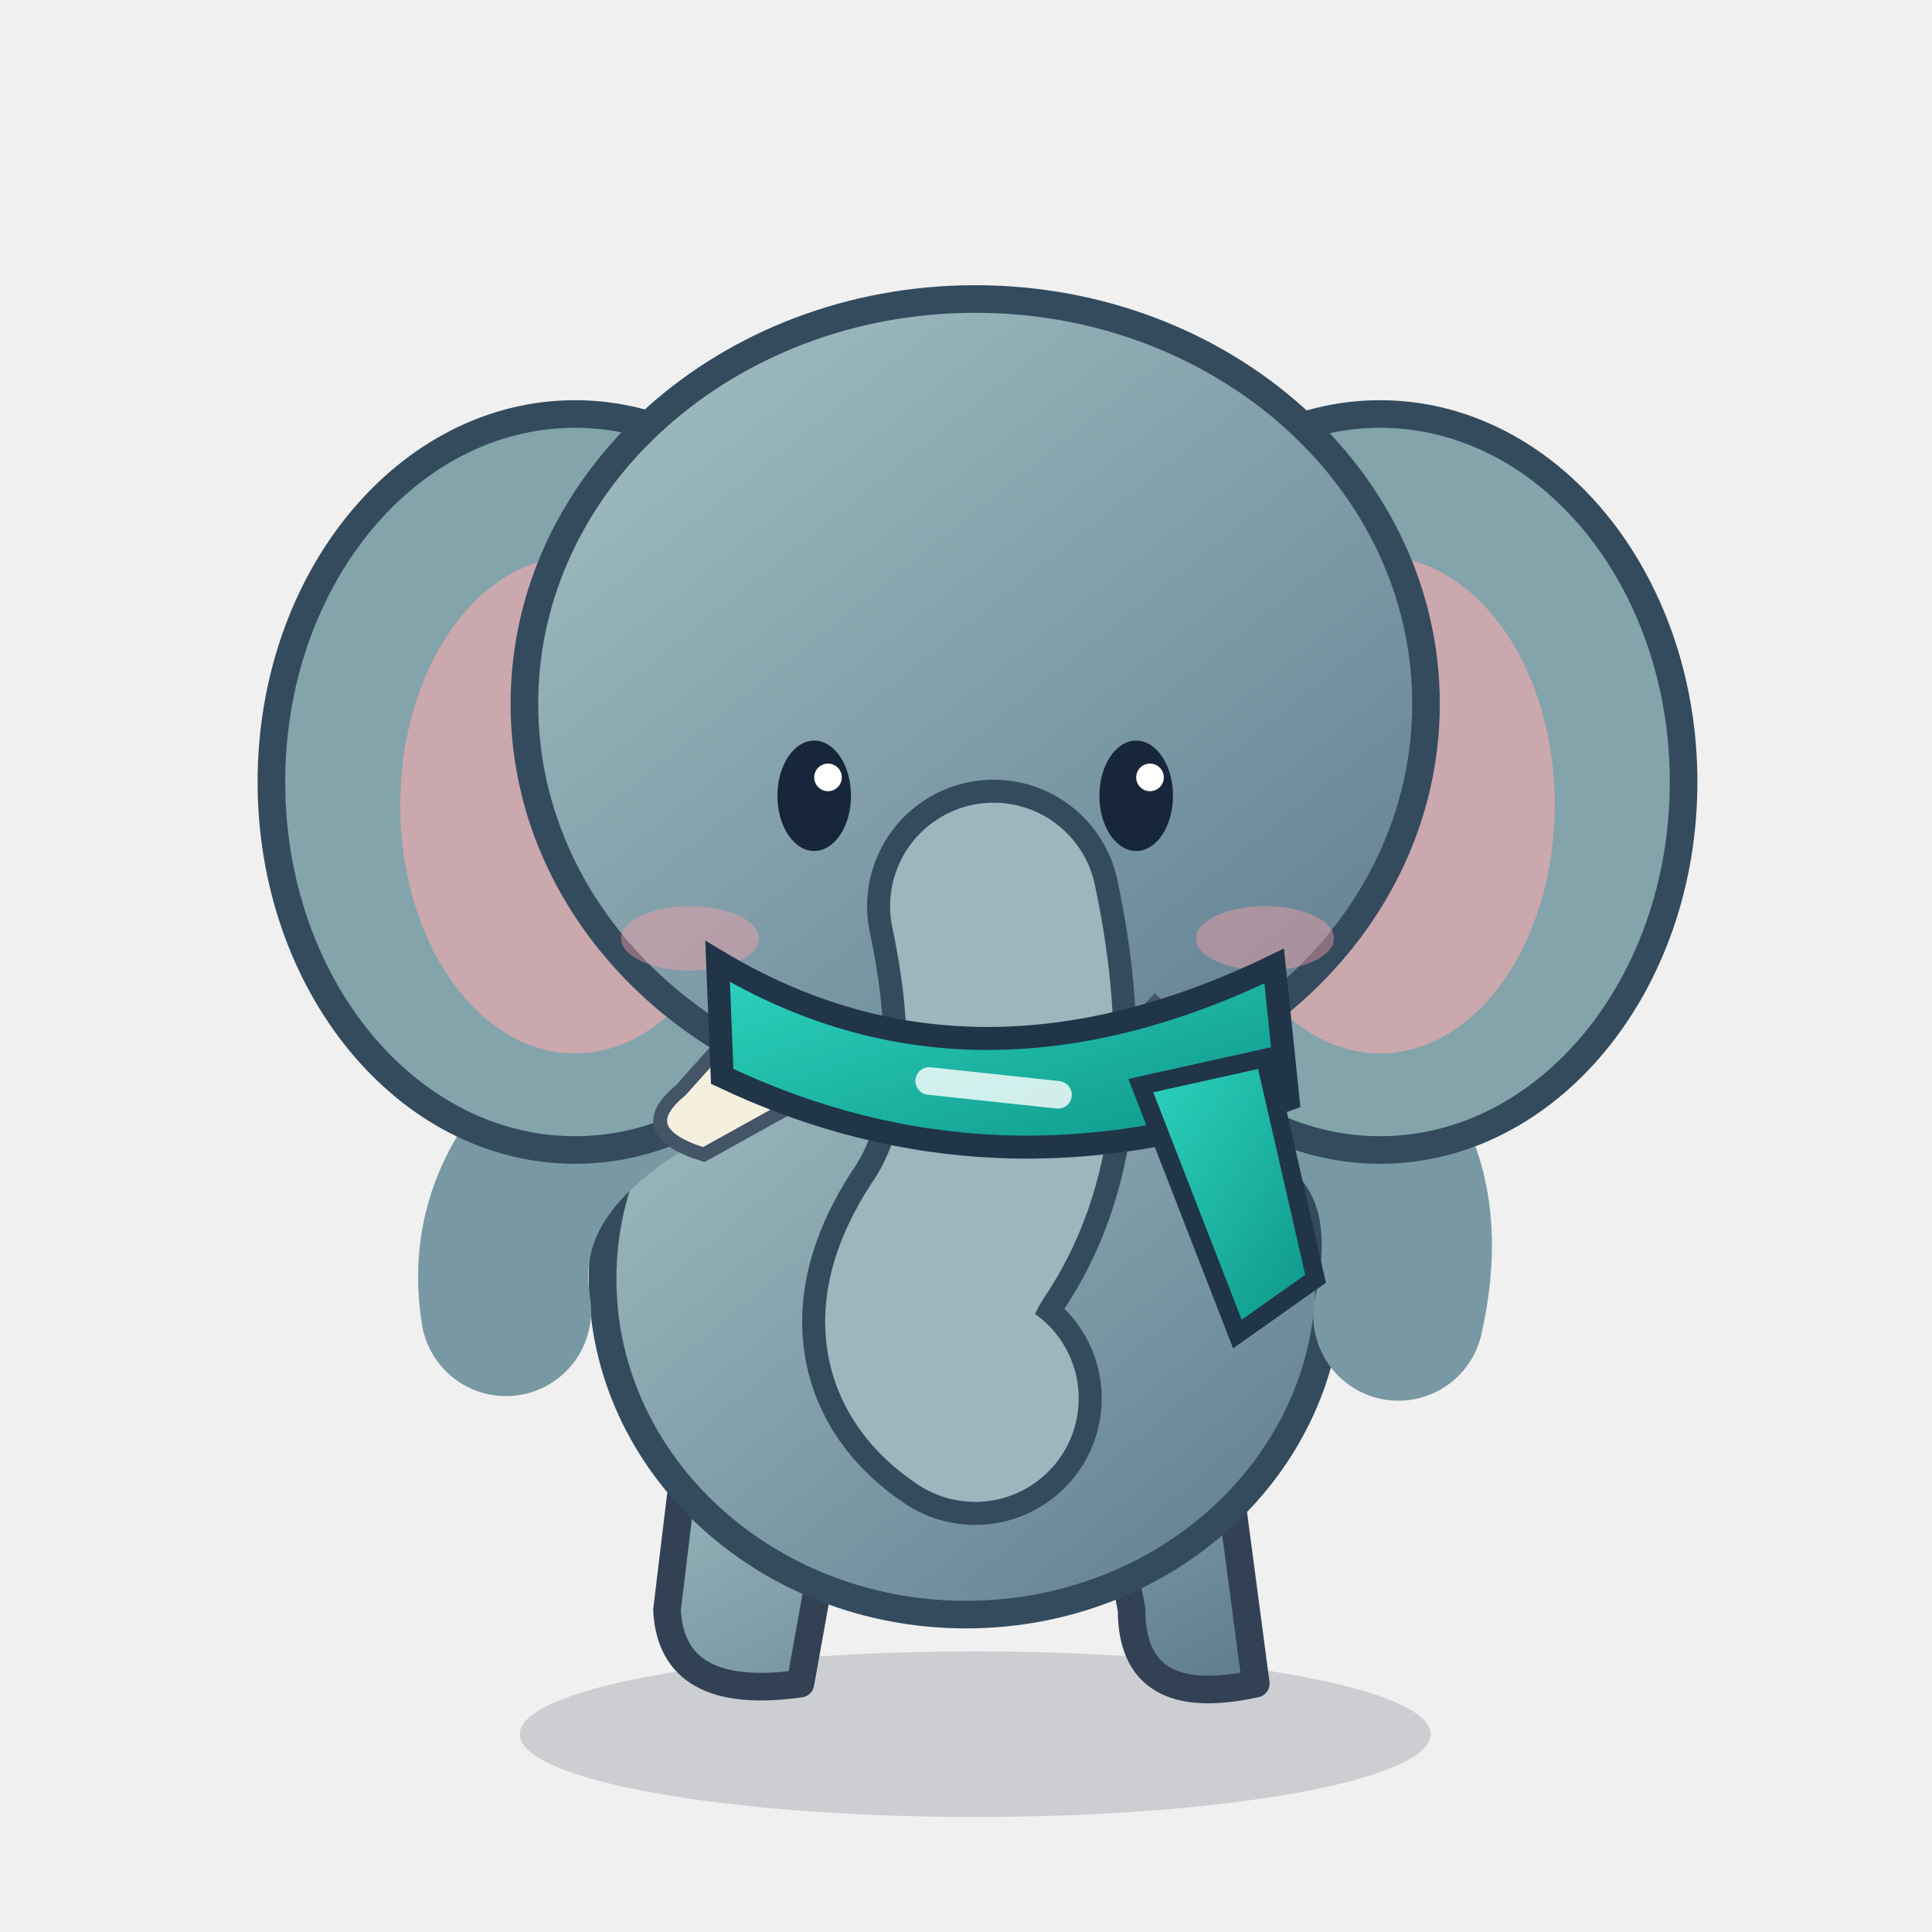
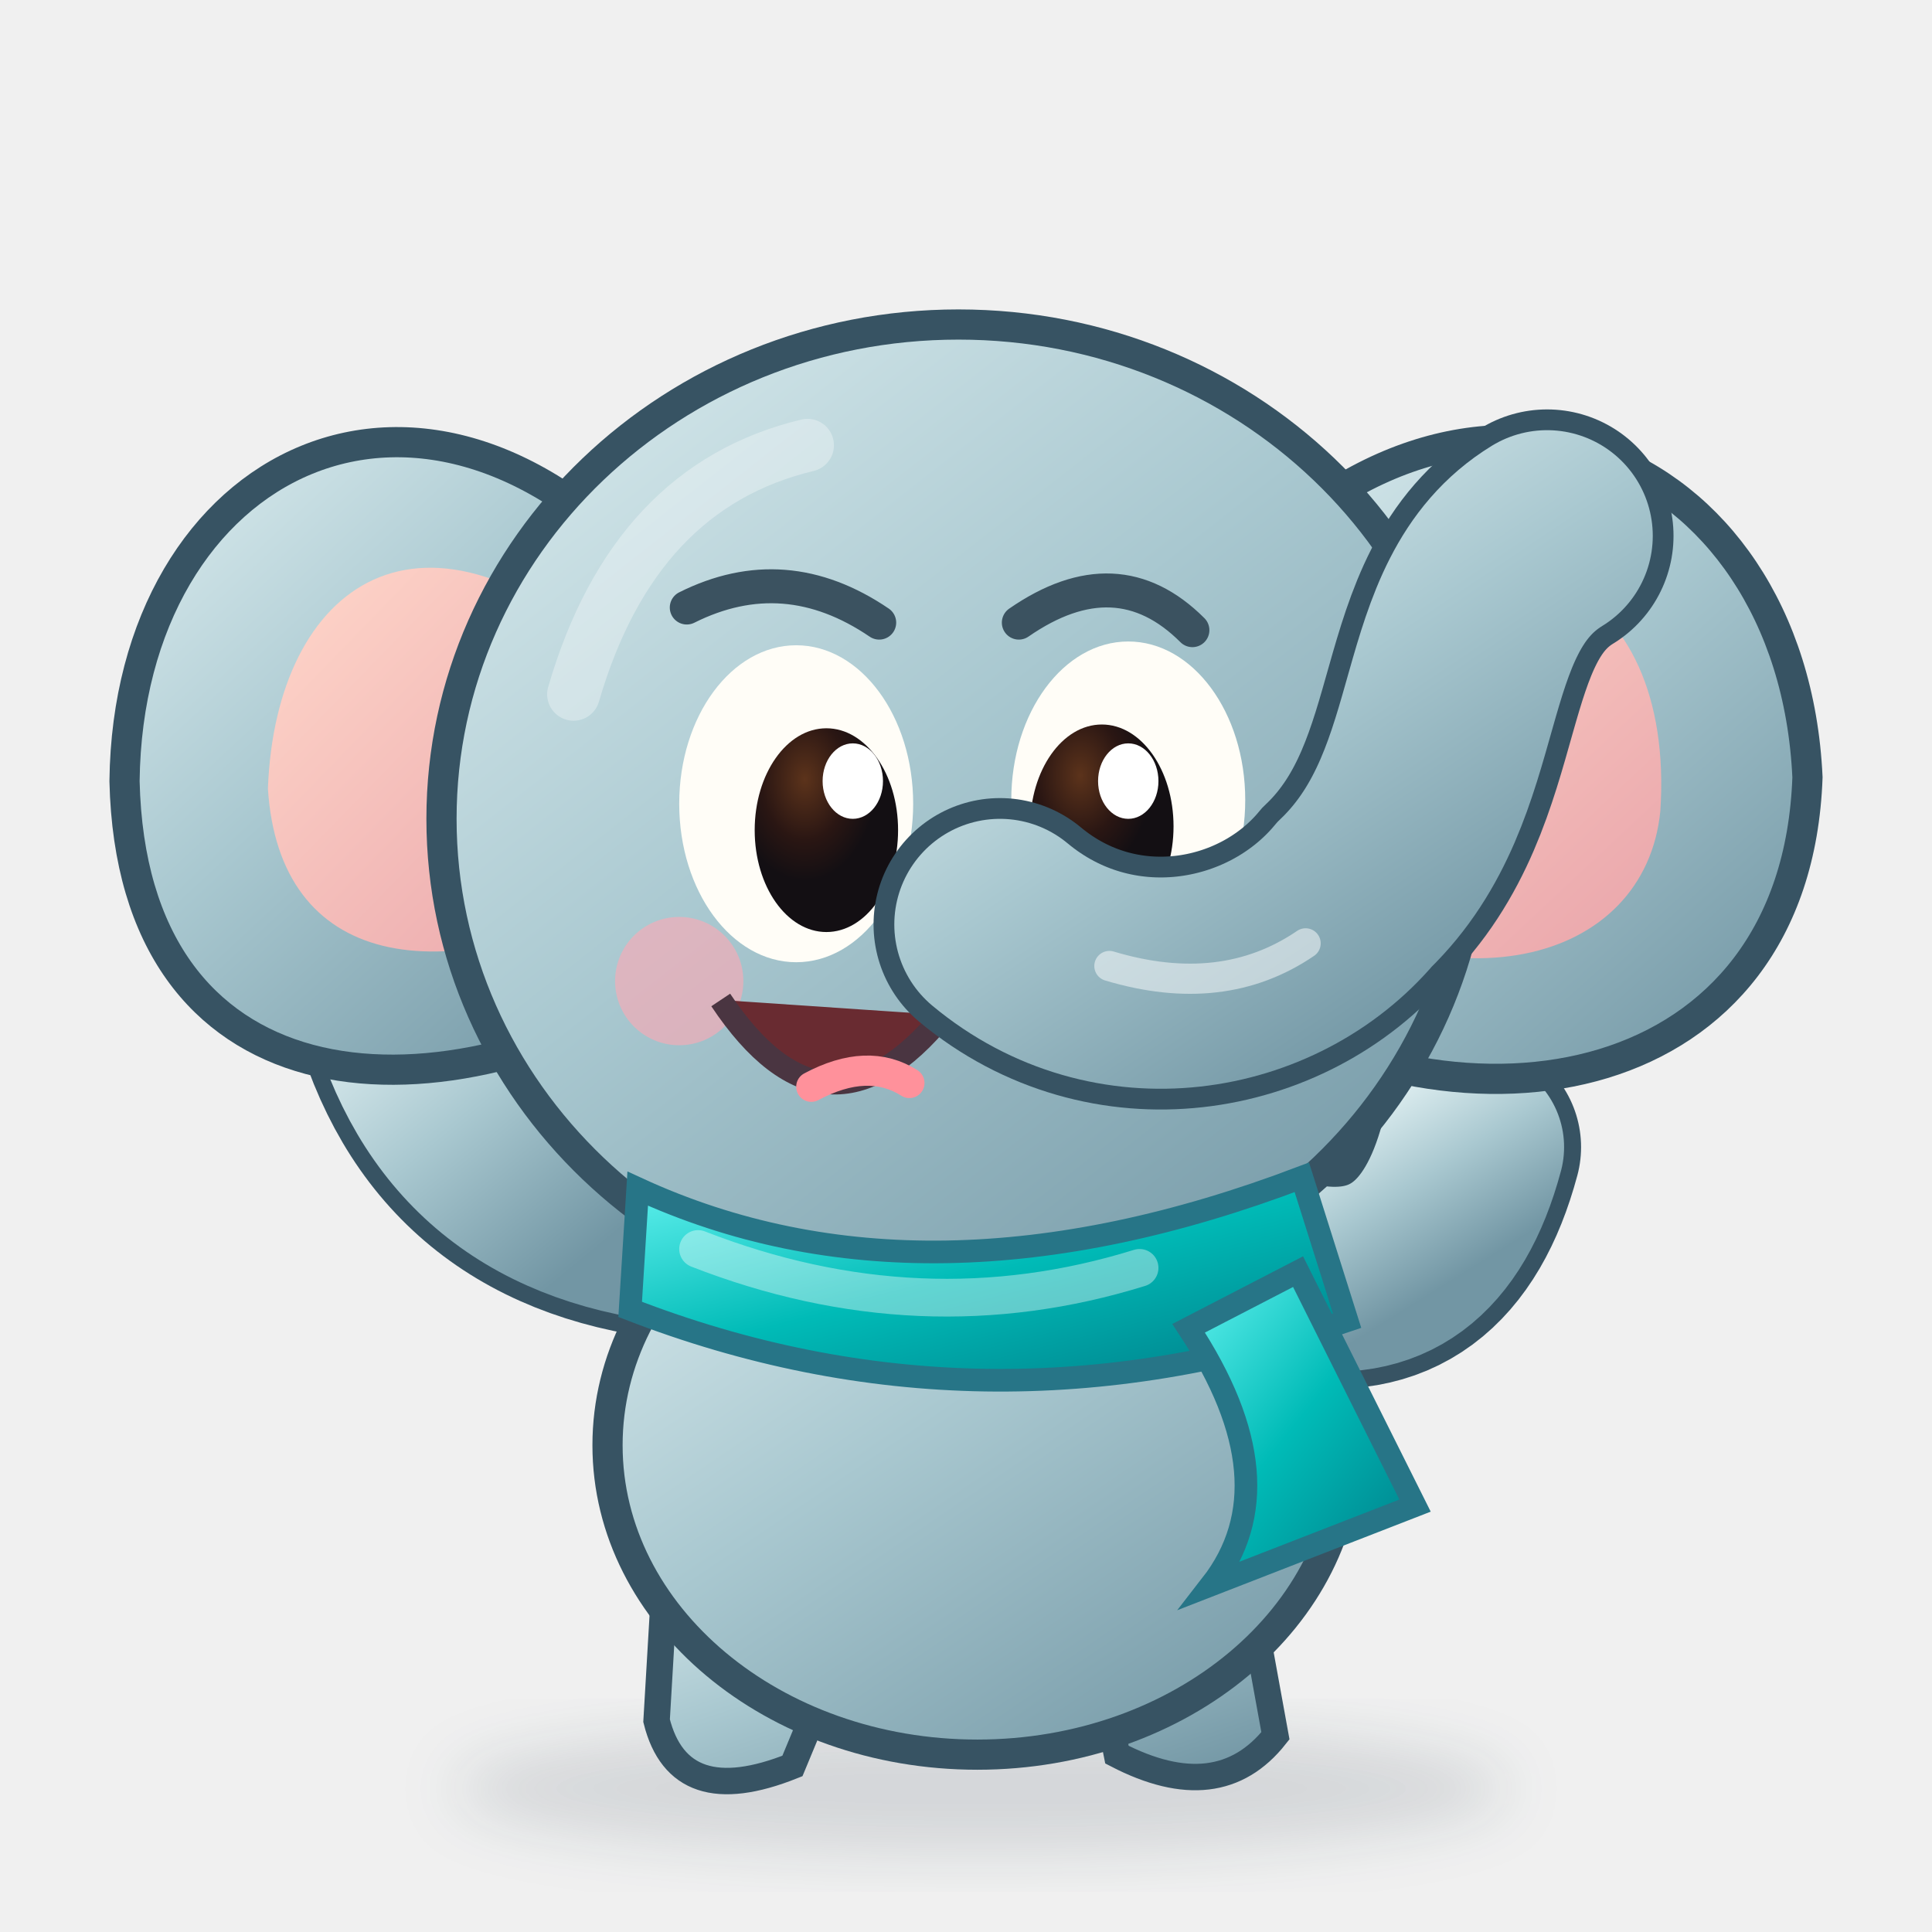
- <svg xmlns="http://www.w3.org/2000/svg" viewBox="0 0 420 420" width="420" height="420" role="img" aria-label="Gajah ready">
+ <svg xmlns="http://www.w3.org/2000/svg" viewBox="0 0 512 512" width="512" height="512" role="img" aria-label="Gajah pose ready">
  <defs>
-     <linearGradient id="fur" x1="0" y1="0" x2=".9" y2="1">
-       <stop stop-color="#a4c2c4" />
-       <stop offset="1" stop-color="#617e91" />
+     <linearGradient id="ele" x1=".1" y1=".02" x2=".9" y2="1">
+       <stop stop-color="#d7e9ec" />
+       <stop offset=".43" stop-color="#a9c8d0" />
+       <stop offset="1" stop-color="#7296a4" />
    </linearGradient>
-     <linearGradient id="scarf" x1="0" y1="0" x2="1" y2="1">
-       <stop stop-color="#2dd4bf" />
-       <stop offset="1" stop-color="#0d9488" />
+     <linearGradient id="ear" x1="0" x2="1" y1="0" y2="1">
+       <stop stop-color="#ffd7ca" />
+       <stop offset="1" stop-color="#e9a4aa" />
    </linearGradient>
+     <linearGradient id="bear" x1=".14" x2=".93" y1="0" y2="1">
+       <stop stop-color="#f4ba79" />
+       <stop offset=".48" stop-color="#cc8249" />
+       <stop offset="1" stop-color="#9b5737" />
+     </linearGradient>
+     <linearGradient id="belly" x1=".1" y1="0" x2=".85" y2="1">
+       <stop stop-color="#ffefcb" />
+       <stop offset="1" stop-color="#e4bd91" />
+     </linearGradient>
+     <linearGradient id="teal" x1=".05" y1="0" x2=".95" y2="1">
+       <stop stop-color="#5ff0ed" />
+       <stop offset=".48" stop-color="#00bbb7" />
+       <stop offset="1" stop-color="#007e89" />
+     </linearGradient>
+     <linearGradient id="purple" x1=".05" y1="0" x2=".95" y2="1">
+       <stop stop-color="#e4b4ff" />
+       <stop offset=".5" stop-color="#a85bde" />
+       <stop offset="1" stop-color="#642da1" />
+     </linearGradient>
+     <radialGradient id="eye" cx=".35" cy=".25">
+       <stop stop-color="#5c331b" />
+       <stop offset=".6" stop-color="#2a1613" />
+       <stop offset="1" stop-color="#130f13" />
+     </radialGradient>
+     <filter id="shadow" x="-20%" y="-20%" width="140%" height="150%">
+       <feGaussianBlur stdDeviation="8" />
+     </filter>
  </defs>
-   <ellipse cx="212" cy="377" rx="99" ry="18" fill="#16243b" opacity=".17" />
-   <g transform="translate(0 0) rotate(0 212 230)">
-     <path d="M152 292 L145 350 Q146 370 174 366 L183 316 Z M239 312 L246 350 Q246 372 273 366 L264 298 Z" fill="url(#fur)" stroke="#334155" stroke-width="6" stroke-linejoin="round" />
-     <ellipse cx="210" cy="278" rx="79" ry="73" fill="url(#fur)" stroke="#344b5e" stroke-width="6" />
-     <path d="M141 233 Q105 254 110 285 M278 231 Q313 246 304 286" stroke="#7899a3" stroke-width="37" stroke-linecap="round" fill="none" />
-     <ellipse cx="125" cy="170" rx="66" ry="80" fill="#83a4aa" stroke="#344b5e" stroke-width="6" />
-     <ellipse cx="300" cy="170" rx="66" ry="80" fill="#83a4aa" stroke="#344b5e" stroke-width="6" />
-     <ellipse cx="125" cy="175" rx="38" ry="54" fill="#d6a9ae" opacity=".85" />
-     <ellipse cx="300" cy="175" rx="38" ry="54" fill="#d6a9ae" opacity=".85" />
-     <ellipse cx="212" cy="153" rx="98" ry="88" fill="url(#fur)" stroke="#344b5e" stroke-width="6" />
-     <path d="M165 218 L148 237 Q137 246 153 251 L180 236 M250 217 L270 236 Q284 243 270 251 L245 237" fill="#f5efde" stroke="#445567" stroke-width="3" />
-     <ellipse cx="177" cy="173" rx="8" ry="12" fill="#17263a" />
-     <ellipse cx="247" cy="173" rx="8" ry="12" fill="#17263a" />
-     <circle cx="180" cy="169" r="3" fill="white" />
-     <circle cx="250" cy="169" r="3" fill="white" />
-     <ellipse cx="150" cy="204" rx="15" ry="7" fill="#ff9fa8" opacity=".42" />
-     <ellipse cx="275" cy="204" rx="15" ry="7" fill="#ff9fa8" opacity=".42" />
-     <path d="M216 197 Q226 244 208 270 Q194 292 212 304" stroke="#344b5e" stroke-width="55" fill="none" stroke-linecap="round" />
-     <path d="M216 197 Q226 244 208 270 Q194 292 212 304" stroke="#9bb6bd" stroke-width="45" fill="none" stroke-linecap="round" />
-     <path d="M156 209 Q211 242 277 210 L280 239 Q216 262 157 234 Z" fill="url(#scarf)" stroke="#203548" stroke-width="5" />
-     <path d="M248 236 L269 290 L286 278 L275 230 Z" fill="url(#scarf)" stroke="#203548" stroke-width="4" />
-     <path d="M202 235 L230 238" stroke="#ffffff" stroke-width="6" stroke-linecap="round" opacity=".8" />
+   <ellipse cx="260" cy="474" rx="140" ry="17" fill="#172c3e" opacity=".13" filter="url(#shadow)" />
+   <g transform="translate(0 0) rotate(0 255 320)">
+     <path d="M177 405 L174 456 Q180 480 210 468 L232 415 Z M286 415 L296 465 Q323 479 338 460 L328 405 Z" fill="url(#ele)" stroke="#375363" stroke-width="7" />
+     <path d="M172 325 Q116 315 104 256" fill="none" stroke="#375363" stroke-width="58" stroke-linecap="round" />
+     <path d="M172 325 Q116 315 104 256" fill="none" stroke="url(#ele)" stroke-width="49" stroke-linecap="round" />
+     <path d="M344 338 Q379 345 390 304" fill="none" stroke="#375363" stroke-width="58" stroke-linecap="round" />
+     <path d="M344 338 Q379 345 390 304" fill="none" stroke="url(#ele)" stroke-width="49" stroke-linecap="round" />
+     <ellipse cx="259" cy="383" rx="98" ry="82" fill="url(#ele)" stroke="#375363" stroke-width="8" />
+     <path d="M176 156 C113 82 34 122 33 207 C35 293 113 300 179 260Z" fill="url(#ele)" stroke="#375363" stroke-width="8" />
+     <path d="M166 177 C112 126 73 155 71 209 C74 256 116 264 170 236Z" fill="url(#ear)" />
+     <path d="M324 157 C388 82 475 119 479 206 C476 290 389 305 325 264Z" fill="url(#ele)" stroke="#375363" stroke-width="8" />
+     <path d="M334 172 C399 127 444 155 440 215 C436 255 385 270 329 232Z" fill="url(#ear)" />
+     <ellipse cx="254" cy="217" rx="137" ry="131" fill="url(#ele)" stroke="#375363" stroke-width="8" />
+     <path d="M152 184 Q168 129 214 118" fill="none" stroke="white" stroke-opacity=".32" stroke-width="14" stroke-linecap="round" />
+     <path d="M182 161 Q208 148 233 165 M270 165 Q296 147 316 167" fill="none" stroke="#3b5260" stroke-width="9" stroke-linecap="round" />
+     <ellipse cx="211" cy="213" rx="31" ry="42" fill="#fffdf7" />
+     <ellipse cx="299" cy="212" rx="31" ry="42" fill="#fffdf7" />
+     <ellipse cx="219" cy="220" rx="19" ry="27" fill="url(#eye)" />
+     <ellipse cx="292" cy="219" rx="19" ry="27" fill="url(#eye)" />
+     <ellipse cx="226" cy="207" rx="8" ry="10" fill="white" />
+     <ellipse cx="299" cy="207" rx="8" ry="10" fill="white" />
+     <circle cx="180" cy="260" r="17" fill="#ffa8b4" opacity=".6" />
+     <circle cx="329" cy="260" r="17" fill="#ffa8b4" opacity=".6" />
+     <path d="M191 265 Q219 307 250 269" fill="#692b31" stroke="#4a3541" stroke-width="6" />
+     <path d="M215 288 Q230 280 241 287" fill="none" stroke="#ff919b" stroke-width="8" stroke-linecap="round" />
+     <path d="M265 245 C295 270 337 263 359 237 C390 207 379 161 410 142" fill="none" stroke="#375363" stroke-width="67" stroke-linecap="round" />
+     <path d="M265 245 C295 270 337 263 359 237 C390 207 379 161 410 142" fill="none" stroke="url(#ele)" stroke-width="56" stroke-linecap="round" />
+     <path d="M294 256 Q324 265 346 250" fill="none" stroke="white" stroke-opacity=".5" stroke-width="8" stroke-linecap="round" />
+     <path d="M169 315 Q245 350 345 312 L357 350 Q260 383 167 347Z" fill="url(#teal)" stroke="#277587" stroke-width="6" />
+     <path d="M315 352 Q342 393 321 420 L375 399 L344 337Z" fill="url(#teal)" stroke="#277587" stroke-width="6" />
+     <path d="M185 331 Q244 354 302 336" fill="none" stroke="white" stroke-opacity=".38" stroke-width="10" stroke-linecap="round" />
  </g>
</svg>
